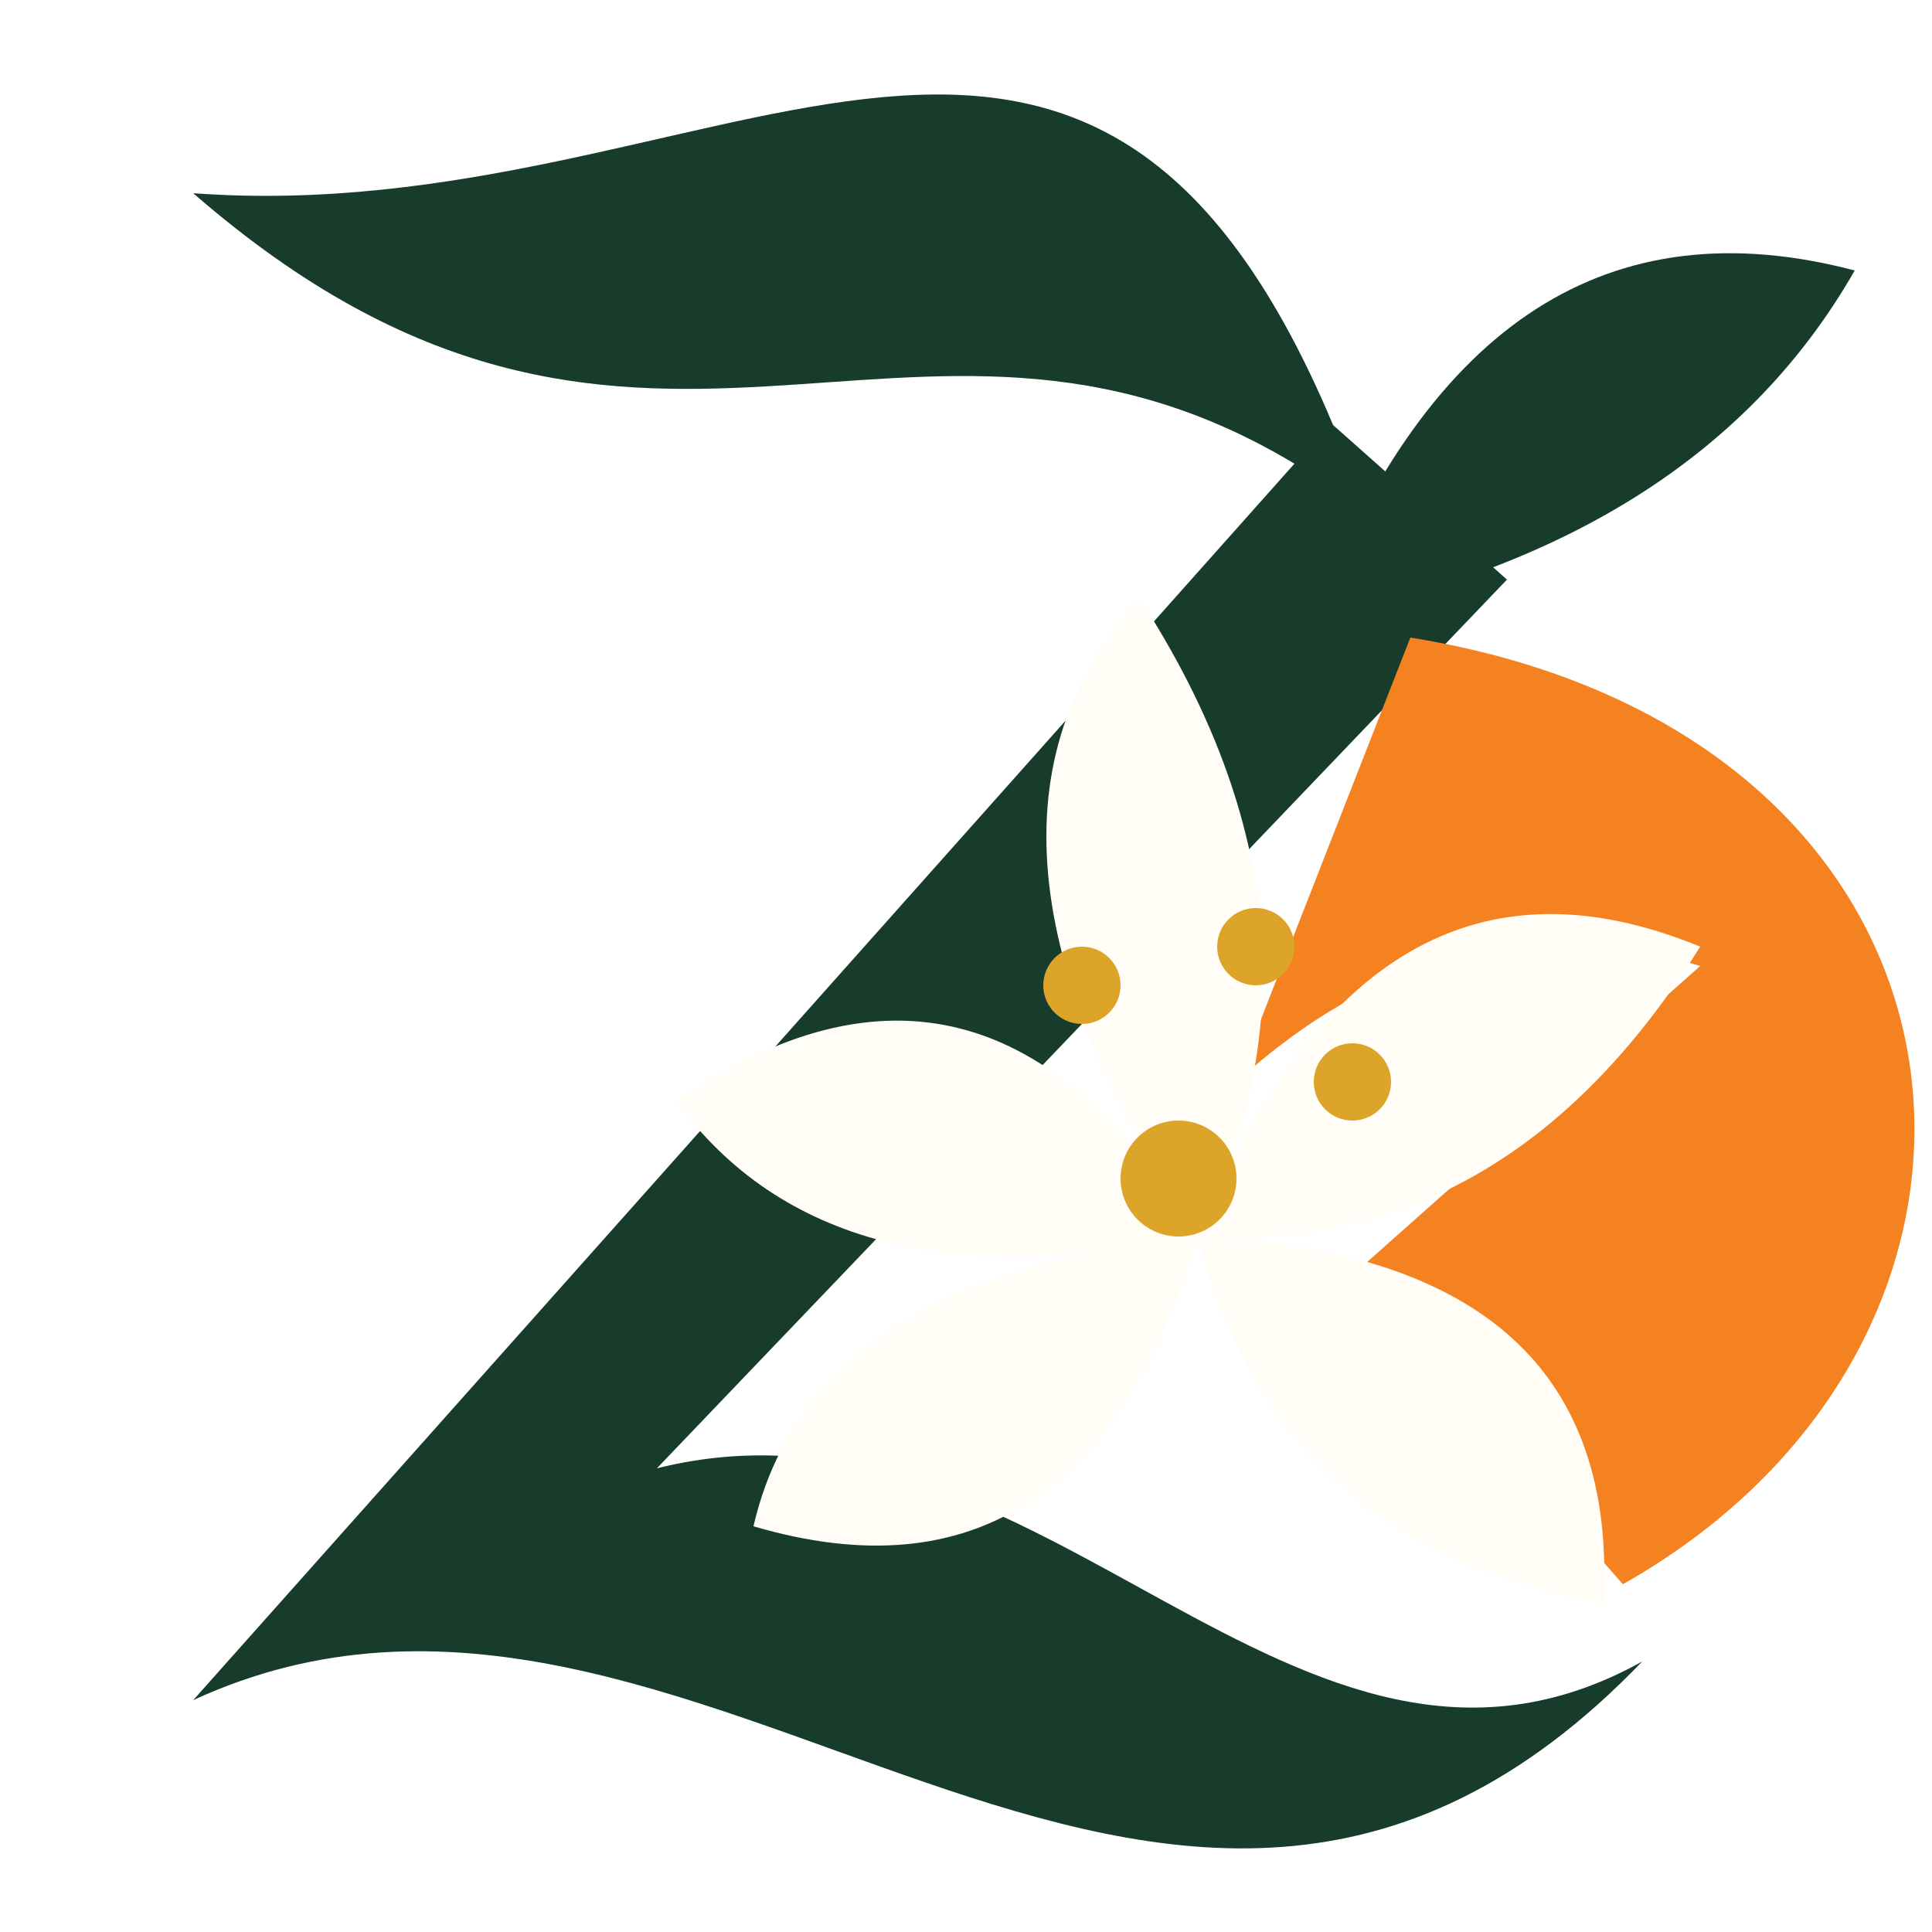
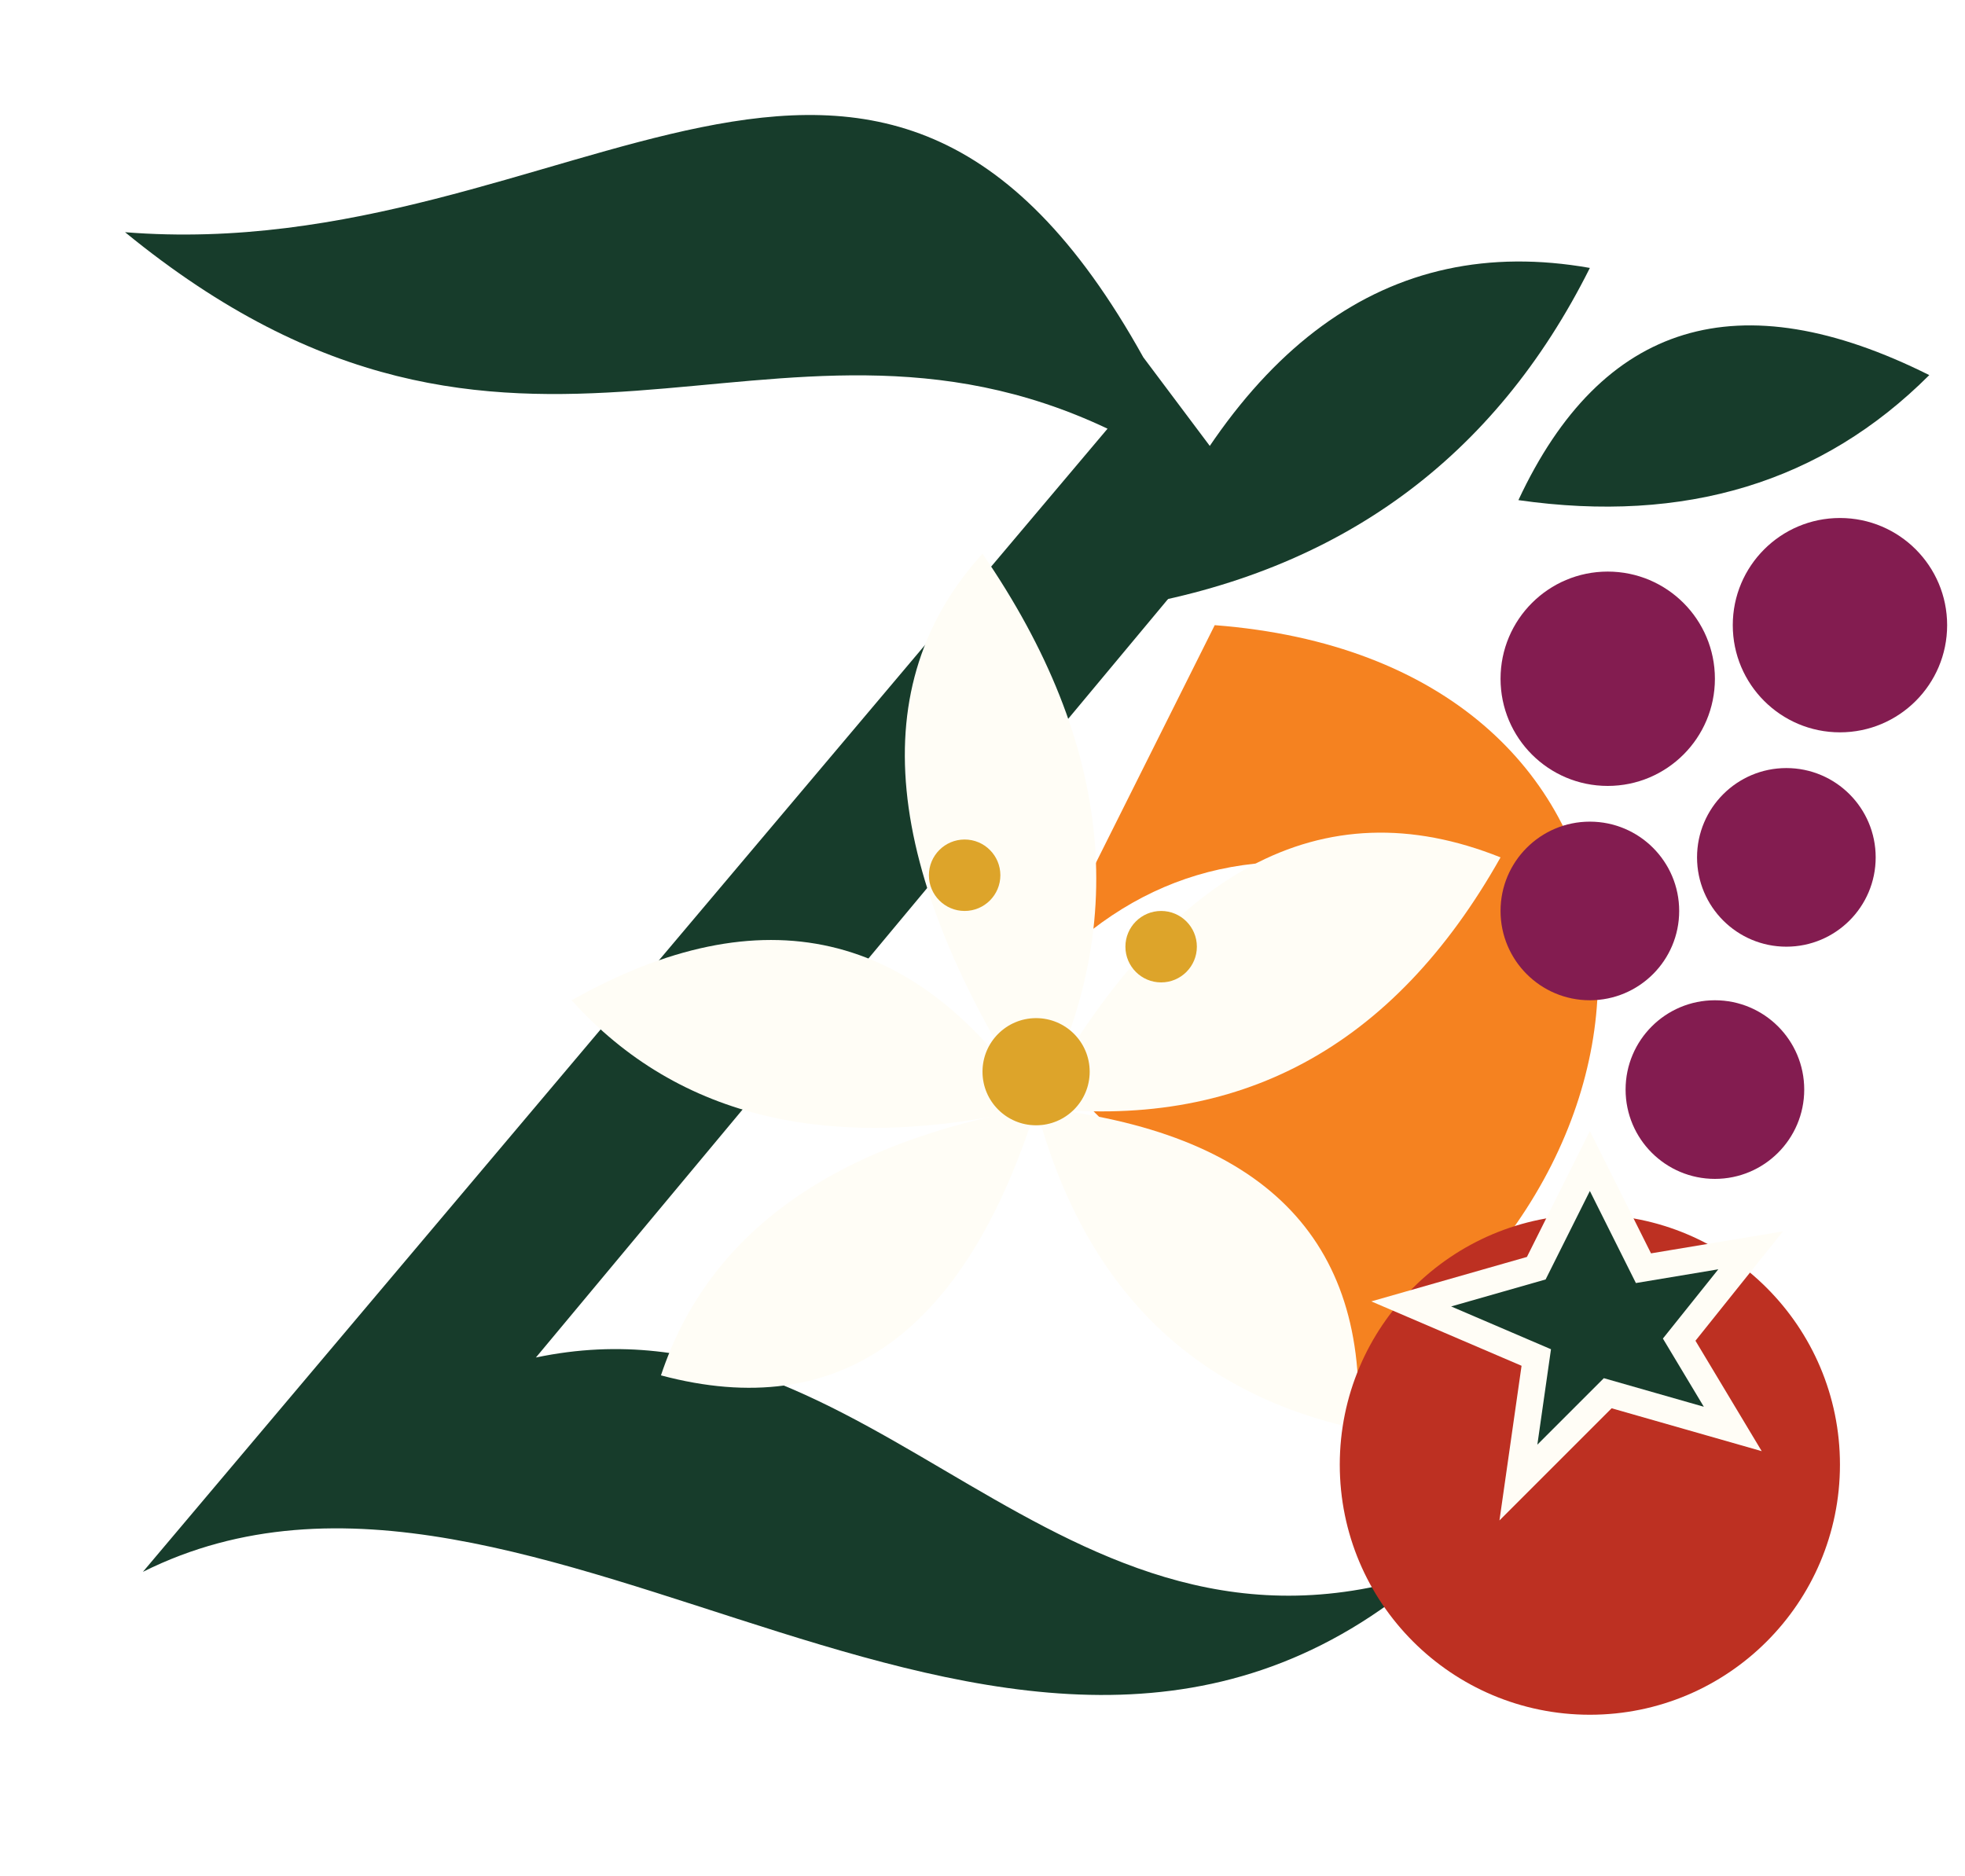
- <svg xmlns="http://www.w3.org/2000/svg" viewBox="0 0 100 100">
-   <path d="M10 10C37 12 56-9 69 22L78 30L34 76C54 71 67 96 85 86C60 112 36 76 10 88L67 24C47 12 33 30 10 10Z" fill="#173c2b" />
-   <path d="M68 32Q77 9 96 14Q88 28 68 32" fill="#173c2b" />
-   <path d="M73 33C104 38 107 69 84 82L70 66L88 50Q75 46 64 56Z" fill="#f58220" />
+ <svg xmlns="http://www.w3.org/2000/svg" viewBox="0 0 110 105">
+   <path d="M7 13C32 15 49-7 64 20L70 28L30 76C49 72 59 95 80 88C57 108 30 77 8 88L62 24C43 15 29 31 7 13Z" fill="#173c2b" />
+   <path d="M63 34Q72 12 89 15Q81 31 63 34" fill="#173c2b" />
+   <path d="M68 35C94 37 96 64 76 77L61 62L78 49Q66 46 58 55Z" fill="#f58220" />
  <g fill="#fffdf6">
-     <path d="M62 64Q48 43 59 31Q70 48 62 64" />
-     <path d="M62 64Q71 42 88 49Q78 65 62 64" />
-     <path d="M62 64Q84 65 83 83Q66 80 62 64" />
-     <path d="M62 64Q56 84 39 79Q42 66 62 64" />
-     <path d="M62 64Q43 68 35 57Q51 46 62 64" />
+     <path d="M58 62Q45 42 55 31Q66 47 58 62" />
+     <path d="M58 62Q69 42 84 48Q75 64 58 62" />
+     <path d="M58 62Q77 64 76 80Q62 77 58 62" />
+     <path d="M58 62Q52 81 37 77Q41 65 58 62" />
+     <path d="M58 62Q41 66 32 56Q48 47 58 62" />
  </g>
  <g fill="#dda42a">
-     <circle cx="61" cy="61" r="3" />
-     <circle cx="56" cy="51" r="2" />
-     <circle cx="65" cy="49" r="2" />
-     <circle cx="70" cy="56" r="2" />
+     <circle cx="58" cy="60" r="3" />
+     <circle cx="54" cy="49" r="2" />
+     <circle cx="65" cy="53" r="2" />
  </g>
+   <g fill="#831c50">
+     <circle cx="90" cy="38" r="6" />
+     <circle cx="103" cy="35" r="6" />
+     <circle cx="89" cy="51" r="5" />
+     <circle cx="100" cy="48" r="5" />
+     <circle cx="96" cy="61" r="5" />
+   </g>
+   <path d="M85 28Q92 13 108 21Q99 30 85 28" fill="#173c2b" />
+   <circle cx="89" cy="82" r="14" fill="#bd3022" />
+   <path d="M89 65l3 6 6-1-4 5 3 5-7-2-5 5 1-7-7-3 7-2Z" fill="#173c2b" stroke="#fffdf6" stroke-width="1.5" />
</svg>
